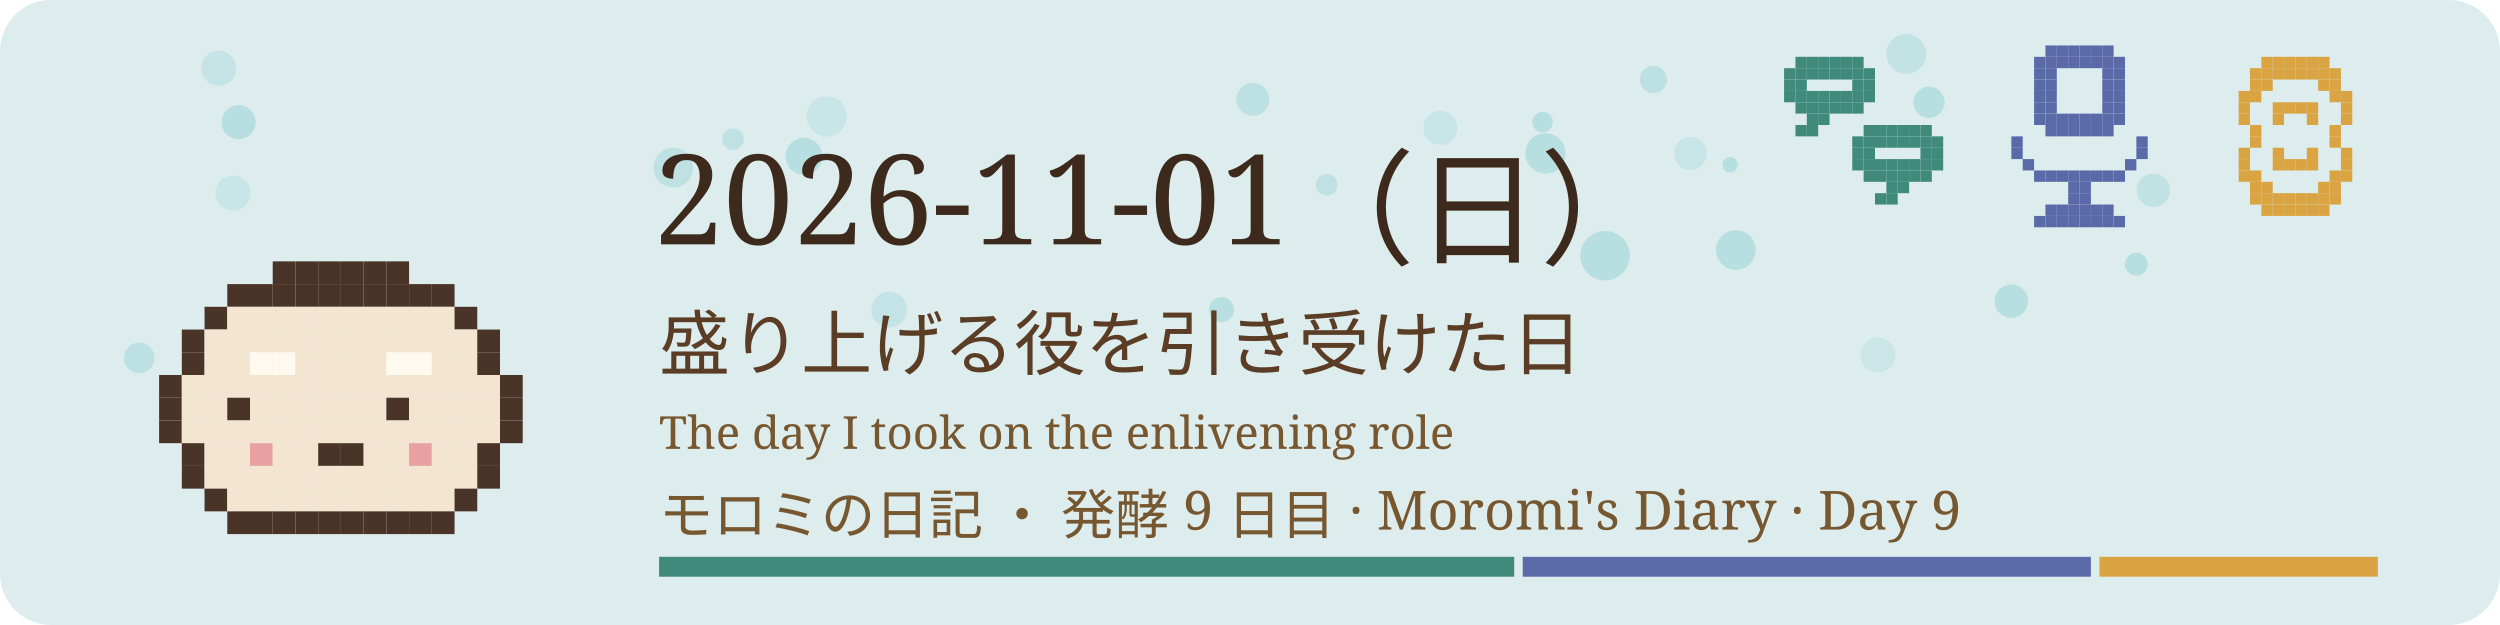
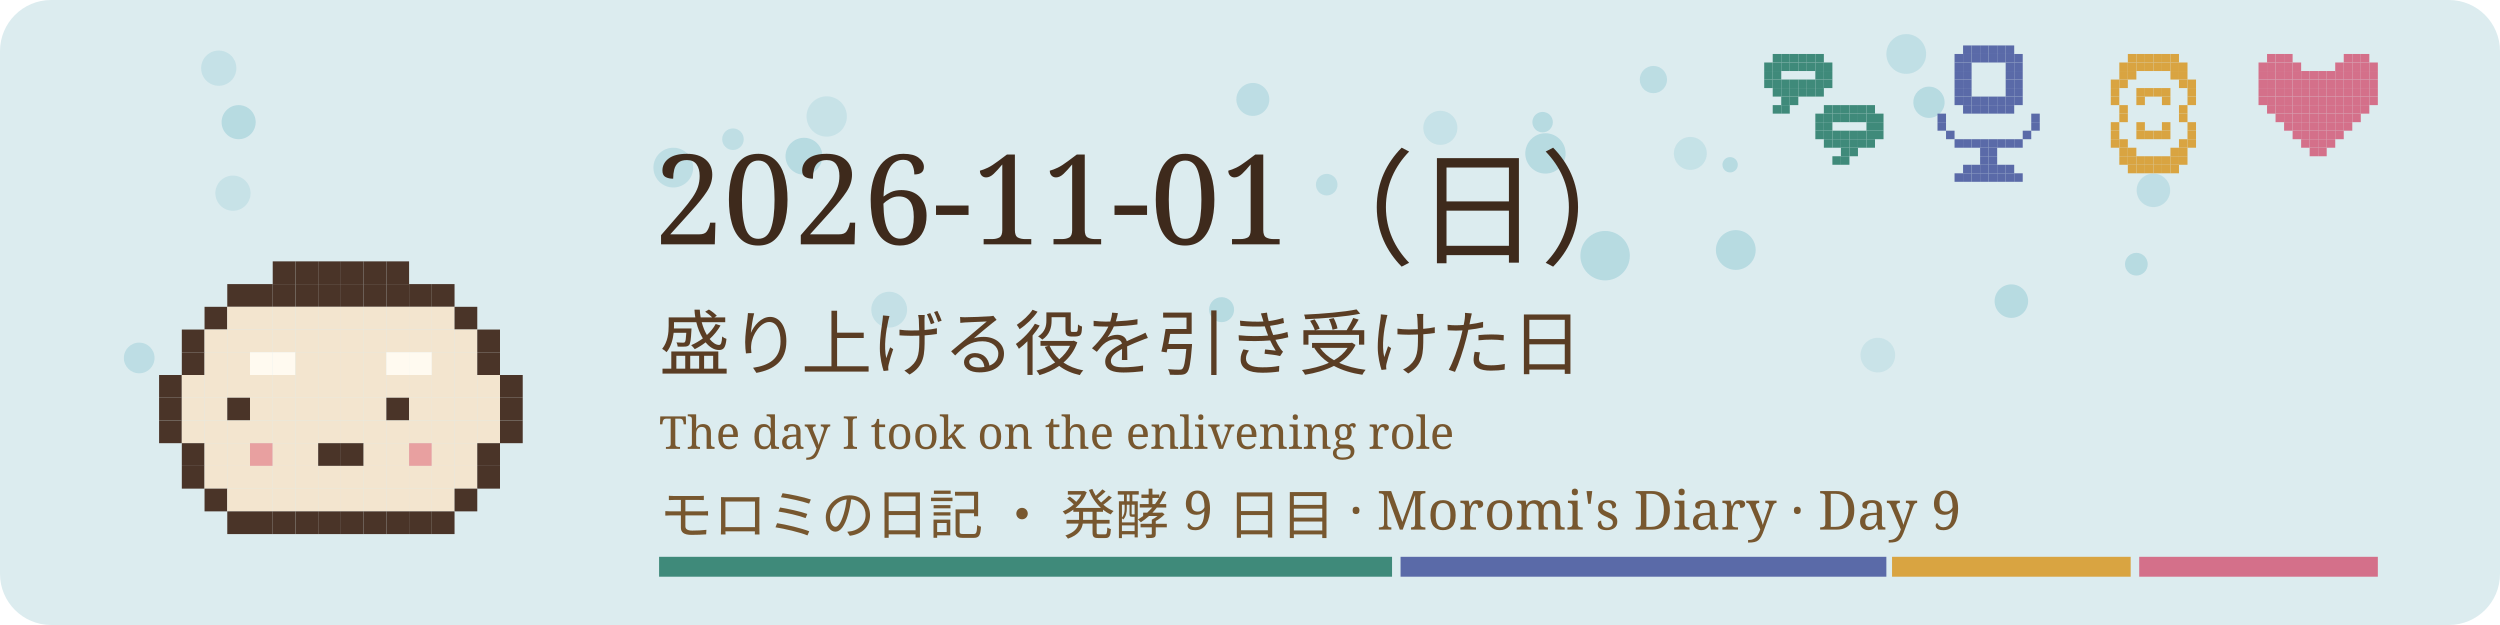
<svg xmlns="http://www.w3.org/2000/svg" width="880" height="220" viewBox="0 0 880 220">
-   <rect width="880" height="220" rx="18" fill="#ddedee" />
-   <circle cx="441" cy="35" r="5.8" fill="#92cfd3" opacity="0.42" />
-   <circle cx="544" cy="54" r="7.1" fill="#92cfd3" opacity="0.50" />
-   <circle cx="708" cy="106" r="5.9" fill="#92cfd3" opacity="0.50" />
-   <circle cx="283" cy="55" r="6.5" fill="#92cfd3" opacity="0.50" />
-   <circle cx="679" cy="36" r="5.5" fill="#92cfd3" opacity="0.50" />
-   <circle cx="609" cy="58" r="2.7" fill="#92cfd3" opacity="0.50" />
-   <circle cx="291" cy="41" r="7.1" fill="#92cfd3" opacity="0.28" />
-   <circle cx="258" cy="49" r="3.8" fill="#92cfd3" opacity="0.39" />
-   <circle cx="661" cy="125" r="6.1" fill="#92cfd3" opacity="0.26" />
-   <circle cx="595" cy="54" r="5.8" fill="#92cfd3" opacity="0.30" />
-   <circle cx="313" cy="109" r="6.3" fill="#92cfd3" opacity="0.33" />
-   <circle cx="84" cy="43" r="6.0" fill="#92cfd3" opacity="0.50" />
-   <circle cx="582" cy="28" r="4.8" fill="#92cfd3" opacity="0.43" />
-   <circle cx="565" cy="90" r="8.7" fill="#92cfd3" opacity="0.50" />
-   <circle cx="467" cy="65" r="3.8" fill="#92cfd3" opacity="0.40" />
-   <circle cx="237" cy="59" r="7.0" fill="#92cfd3" opacity="0.40" />
-   <circle cx="49" cy="126" r="5.4" fill="#92cfd3" opacity="0.42" />
-   <circle cx="430" cy="109" r="4.4" fill="#92cfd3" opacity="0.50" />
-   <circle cx="507" cy="45" r="6.0" fill="#92cfd3" opacity="0.29" />
-   <circle cx="82" cy="68" r="6.2" fill="#92cfd3" opacity="0.28" />
-   <circle cx="752" cy="93" r="4.0" fill="#92cfd3" opacity="0.50" />
-   <circle cx="77" cy="24" r="6.2" fill="#92cfd3" opacity="0.31" />
-   <circle cx="543" cy="43" r="3.6" fill="#92cfd3" opacity="0.50" />
-   <circle cx="671" cy="19" r="7.0" fill="#92cfd3" opacity="0.37" />
-   <circle cx="758" cy="67" r="5.9" fill="#92cfd3" opacity="0.38" />
-   <circle cx="611" cy="88" r="7.0" fill="#92cfd3" opacity="0.50" />
-   <rect x="632" y="20" width="4" height="4" fill="#3f8a7a" />
-   <rect x="636" y="20" width="4" height="4" fill="#3f8a7a" />
-   <rect x="640" y="20" width="4" height="4" fill="#3f8a7a" />
-   <rect x="644" y="20" width="4" height="4" fill="#3f8a7a" />
-   <rect x="648" y="20" width="4" height="4" fill="#3f8a7a" />
-   <rect x="652" y="20" width="4" height="4" fill="#3f8a7a" />
-   <rect x="628" y="24" width="4" height="4" fill="#3f8a7a" />
-   <rect x="632" y="24" width="4" height="4" fill="#3f8a7a" />
-   <rect x="636" y="24" width="4" height="4" fill="#3f8a7a" />
-   <rect x="640" y="24" width="4" height="4" fill="#3f8a7a" />
-   <rect x="644" y="24" width="4" height="4" fill="#3f8a7a" />
-   <rect x="648" y="24" width="4" height="4" fill="#3f8a7a" />
-   <rect x="652" y="24" width="4" height="4" fill="#3f8a7a" />
-   <rect x="656" y="24" width="4" height="4" fill="#3f8a7a" />
-   <rect x="628" y="28" width="4" height="4" fill="#3f8a7a" />
-   <rect x="632" y="28" width="4" height="4" fill="#3f8a7a" />
-   <rect x="652" y="28" width="4" height="4" fill="#3f8a7a" />
-   <rect x="656" y="28" width="4" height="4" fill="#3f8a7a" />
-   <rect x="628" y="32" width="4" height="4" fill="#3f8a7a" />
-   <rect x="632" y="32" width="4" height="4" fill="#3f8a7a" />
-   <rect x="636" y="32" width="4" height="4" fill="#3f8a7a" />
-   <rect x="640" y="32" width="4" height="4" fill="#3f8a7a" />
-   <rect x="644" y="32" width="4" height="4" fill="#3f8a7a" />
-   <rect x="648" y="32" width="4" height="4" fill="#3f8a7a" />
-   <rect x="652" y="32" width="4" height="4" fill="#3f8a7a" />
-   <rect x="656" y="32" width="4" height="4" fill="#3f8a7a" />
-   <rect x="632" y="36" width="4" height="4" fill="#3f8a7a" />
-   <rect x="636" y="36" width="4" height="4" fill="#3f8a7a" />
-   <rect x="640" y="36" width="4" height="4" fill="#3f8a7a" />
-   <rect x="644" y="36" width="4" height="4" fill="#3f8a7a" />
-   <rect x="648" y="36" width="4" height="4" fill="#3f8a7a" />
-   <rect x="652" y="36" width="4" height="4" fill="#3f8a7a" />
-   <rect x="636" y="40" width="4" height="4" fill="#3f8a7a" />
-   <rect x="640" y="40" width="4" height="4" fill="#3f8a7a" />
-   <rect x="632" y="44" width="4" height="4" fill="#3f8a7a" />
-   <rect x="636" y="44" width="4" height="4" fill="#3f8a7a" />
-   <rect x="656" y="44" width="4" height="4" fill="#3f8a7a" />
-   <rect x="660" y="44" width="4" height="4" fill="#3f8a7a" />
-   <rect x="664" y="44" width="4" height="4" fill="#3f8a7a" />
-   <rect x="668" y="44" width="4" height="4" fill="#3f8a7a" />
-   <rect x="672" y="44" width="4" height="4" fill="#3f8a7a" />
-   <rect x="676" y="44" width="4" height="4" fill="#3f8a7a" />
-   <rect x="652" y="48" width="4" height="4" fill="#3f8a7a" />
-   <rect x="656" y="48" width="4" height="4" fill="#3f8a7a" />
-   <rect x="660" y="48" width="4" height="4" fill="#3f8a7a" />
-   <rect x="664" y="48" width="4" height="4" fill="#3f8a7a" />
-   <rect x="668" y="48" width="4" height="4" fill="#3f8a7a" />
-   <rect x="672" y="48" width="4" height="4" fill="#3f8a7a" />
-   <rect x="676" y="48" width="4" height="4" fill="#3f8a7a" />
-   <rect x="680" y="48" width="4" height="4" fill="#3f8a7a" />
-   <rect x="652" y="52" width="4" height="4" fill="#3f8a7a" />
-   <rect x="656" y="52" width="4" height="4" fill="#3f8a7a" />
-   <rect x="676" y="52" width="4" height="4" fill="#3f8a7a" />
-   <rect x="680" y="52" width="4" height="4" fill="#3f8a7a" />
-   <rect x="652" y="56" width="4" height="4" fill="#3f8a7a" />
-   <rect x="656" y="56" width="4" height="4" fill="#3f8a7a" />
-   <rect x="660" y="56" width="4" height="4" fill="#3f8a7a" />
-   <rect x="664" y="56" width="4" height="4" fill="#3f8a7a" />
-   <rect x="668" y="56" width="4" height="4" fill="#3f8a7a" />
-   <rect x="672" y="56" width="4" height="4" fill="#3f8a7a" />
-   <rect x="676" y="56" width="4" height="4" fill="#3f8a7a" />
-   <rect x="680" y="56" width="4" height="4" fill="#3f8a7a" />
-   <rect x="656" y="60" width="4" height="4" fill="#3f8a7a" />
-   <rect x="660" y="60" width="4" height="4" fill="#3f8a7a" />
-   <rect x="664" y="60" width="4" height="4" fill="#3f8a7a" />
-   <rect x="668" y="60" width="4" height="4" fill="#3f8a7a" />
-   <rect x="672" y="60" width="4" height="4" fill="#3f8a7a" />
-   <rect x="676" y="60" width="4" height="4" fill="#3f8a7a" />
-   <rect x="664" y="64" width="4" height="4" fill="#3f8a7a" />
-   <rect x="668" y="64" width="4" height="4" fill="#3f8a7a" />
-   <rect x="660" y="68" width="4" height="4" fill="#3f8a7a" />
-   <rect x="664" y="68" width="4" height="4" fill="#3f8a7a" />
-   <rect x="720" y="16" width="4" height="4" fill="#5a6aa8" />
-   <rect x="724" y="16" width="4" height="4" fill="#5a6aa8" />
-   <rect x="728" y="16" width="4" height="4" fill="#5a6aa8" />
-   <rect x="732" y="16" width="4" height="4" fill="#5a6aa8" />
-   <rect x="736" y="16" width="4" height="4" fill="#5a6aa8" />
-   <rect x="740" y="16" width="4" height="4" fill="#5a6aa8" />
-   <rect x="716" y="20" width="4" height="4" fill="#5a6aa8" />
-   <rect x="720" y="20" width="4" height="4" fill="#5a6aa8" />
-   <rect x="724" y="20" width="4" height="4" fill="#5a6aa8" />
-   <rect x="728" y="20" width="4" height="4" fill="#5a6aa8" />
-   <rect x="732" y="20" width="4" height="4" fill="#5a6aa8" />
-   <rect x="736" y="20" width="4" height="4" fill="#5a6aa8" />
-   <rect x="740" y="20" width="4" height="4" fill="#5a6aa8" />
-   <rect x="744" y="20" width="4" height="4" fill="#5a6aa8" />
-   <rect x="716" y="24" width="4" height="4" fill="#5a6aa8" />
-   <rect x="720" y="24" width="4" height="4" fill="#5a6aa8" />
-   <rect x="740" y="24" width="4" height="4" fill="#5a6aa8" />
-   <rect x="744" y="24" width="4" height="4" fill="#5a6aa8" />
-   <rect x="716" y="28" width="4" height="4" fill="#5a6aa8" />
-   <rect x="720" y="28" width="4" height="4" fill="#5a6aa8" />
-   <rect x="740" y="28" width="4" height="4" fill="#5a6aa8" />
-   <rect x="744" y="28" width="4" height="4" fill="#5a6aa8" />
-   <rect x="716" y="32" width="4" height="4" fill="#5a6aa8" />
-   <rect x="720" y="32" width="4" height="4" fill="#5a6aa8" />
-   <rect x="740" y="32" width="4" height="4" fill="#5a6aa8" />
-   <rect x="744" y="32" width="4" height="4" fill="#5a6aa8" />
-   <rect x="716" y="36" width="4" height="4" fill="#5a6aa8" />
-   <rect x="720" y="36" width="4" height="4" fill="#5a6aa8" />
-   <rect x="740" y="36" width="4" height="4" fill="#5a6aa8" />
-   <rect x="744" y="36" width="4" height="4" fill="#5a6aa8" />
-   <rect x="716" y="40" width="4" height="4" fill="#5a6aa8" />
-   <rect x="720" y="40" width="4" height="4" fill="#5a6aa8" />
-   <rect x="724" y="40" width="4" height="4" fill="#5a6aa8" />
-   <rect x="728" y="40" width="4" height="4" fill="#5a6aa8" />
-   <rect x="732" y="40" width="4" height="4" fill="#5a6aa8" />
-   <rect x="736" y="40" width="4" height="4" fill="#5a6aa8" />
-   <rect x="740" y="40" width="4" height="4" fill="#5a6aa8" />
-   <rect x="744" y="40" width="4" height="4" fill="#5a6aa8" />
-   <rect x="720" y="44" width="4" height="4" fill="#5a6aa8" />
-   <rect x="724" y="44" width="4" height="4" fill="#5a6aa8" />
-   <rect x="728" y="44" width="4" height="4" fill="#5a6aa8" />
-   <rect x="732" y="44" width="4" height="4" fill="#5a6aa8" />
-   <rect x="736" y="44" width="4" height="4" fill="#5a6aa8" />
-   <rect x="740" y="44" width="4" height="4" fill="#5a6aa8" />
-   <rect x="708" y="48" width="4" height="4" fill="#5a6aa8" />
-   <rect x="752" y="48" width="4" height="4" fill="#5a6aa8" />
-   <rect x="708" y="52" width="4" height="4" fill="#5a6aa8" />
-   <rect x="752" y="52" width="4" height="4" fill="#5a6aa8" />
-   <rect x="712" y="56" width="4" height="4" fill="#5a6aa8" />
-   <rect x="748" y="56" width="4" height="4" fill="#5a6aa8" />
-   <rect x="716" y="60" width="4" height="4" fill="#5a6aa8" />
-   <rect x="720" y="60" width="4" height="4" fill="#5a6aa8" />
-   <rect x="724" y="60" width="4" height="4" fill="#5a6aa8" />
-   <rect x="728" y="60" width="4" height="4" fill="#5a6aa8" />
-   <rect x="732" y="60" width="4" height="4" fill="#5a6aa8" />
-   <rect x="736" y="60" width="4" height="4" fill="#5a6aa8" />
-   <rect x="740" y="60" width="4" height="4" fill="#5a6aa8" />
-   <rect x="744" y="60" width="4" height="4" fill="#5a6aa8" />
-   <rect x="728" y="64" width="4" height="4" fill="#5a6aa8" />
-   <rect x="732" y="64" width="4" height="4" fill="#5a6aa8" />
-   <rect x="728" y="68" width="4" height="4" fill="#5a6aa8" />
-   <rect x="732" y="68" width="4" height="4" fill="#5a6aa8" />
-   <rect x="720" y="72" width="4" height="4" fill="#5a6aa8" />
-   <rect x="724" y="72" width="4" height="4" fill="#5a6aa8" />
-   <rect x="728" y="72" width="4" height="4" fill="#5a6aa8" />
-   <rect x="732" y="72" width="4" height="4" fill="#5a6aa8" />
-   <rect x="736" y="72" width="4" height="4" fill="#5a6aa8" />
-   <rect x="740" y="72" width="4" height="4" fill="#5a6aa8" />
-   <rect x="716" y="76" width="4" height="4" fill="#5a6aa8" />
-   <rect x="720" y="76" width="4" height="4" fill="#5a6aa8" />
-   <rect x="724" y="76" width="4" height="4" fill="#5a6aa8" />
-   <rect x="728" y="76" width="4" height="4" fill="#5a6aa8" />
-   <rect x="732" y="76" width="4" height="4" fill="#5a6aa8" />
-   <rect x="736" y="76" width="4" height="4" fill="#5a6aa8" />
-   <rect x="740" y="76" width="4" height="4" fill="#5a6aa8" />
-   <rect x="744" y="76" width="4" height="4" fill="#5a6aa8" />
-   <rect x="796" y="20" width="4" height="4" fill="#d9a441" />
-   <rect x="800" y="20" width="4" height="4" fill="#d9a441" />
-   <rect x="804" y="20" width="4" height="4" fill="#d9a441" />
-   <rect x="808" y="20" width="4" height="4" fill="#d9a441" />
-   <rect x="812" y="20" width="4" height="4" fill="#d9a441" />
-   <rect x="816" y="20" width="4" height="4" fill="#d9a441" />
-   <rect x="792" y="24" width="4" height="4" fill="#d9a441" />
-   <rect x="796" y="24" width="4" height="4" fill="#d9a441" />
-   <rect x="800" y="24" width="4" height="4" fill="#d9a441" />
-   <rect x="804" y="24" width="4" height="4" fill="#d9a441" />
-   <rect x="808" y="24" width="4" height="4" fill="#d9a441" />
-   <rect x="812" y="24" width="4" height="4" fill="#d9a441" />
-   <rect x="816" y="24" width="4" height="4" fill="#d9a441" />
-   <rect x="820" y="24" width="4" height="4" fill="#d9a441" />
-   <rect x="792" y="28" width="4" height="4" fill="#d9a441" />
-   <rect x="796" y="28" width="4" height="4" fill="#d9a441" />
-   <rect x="816" y="28" width="4" height="4" fill="#d9a441" />
-   <rect x="820" y="28" width="4" height="4" fill="#d9a441" />
-   <rect x="788" y="32" width="4" height="4" fill="#d9a441" />
-   <rect x="792" y="32" width="4" height="4" fill="#d9a441" />
-   <rect x="820" y="32" width="4" height="4" fill="#d9a441" />
-   <rect x="824" y="32" width="4" height="4" fill="#d9a441" />
-   <rect x="788" y="36" width="4" height="4" fill="#d9a441" />
-   <rect x="800" y="36" width="4" height="4" fill="#d9a441" />
-   <rect x="804" y="36" width="4" height="4" fill="#d9a441" />
-   <rect x="808" y="36" width="4" height="4" fill="#d9a441" />
-   <rect x="812" y="36" width="4" height="4" fill="#d9a441" />
-   <rect x="824" y="36" width="4" height="4" fill="#d9a441" />
-   <rect x="788" y="40" width="4" height="4" fill="#d9a441" />
-   <rect x="800" y="40" width="4" height="4" fill="#d9a441" />
-   <rect x="812" y="40" width="4" height="4" fill="#d9a441" />
-   <rect x="824" y="40" width="4" height="4" fill="#d9a441" />
-   <rect x="792" y="44" width="4" height="4" fill="#d9a441" />
-   <rect x="820" y="44" width="4" height="4" fill="#d9a441" />
-   <rect x="792" y="48" width="4" height="4" fill="#d9a441" />
-   <rect x="820" y="48" width="4" height="4" fill="#d9a441" />
-   <rect x="788" y="52" width="4" height="4" fill="#d9a441" />
-   <rect x="800" y="52" width="4" height="4" fill="#d9a441" />
-   <rect x="812" y="52" width="4" height="4" fill="#d9a441" />
-   <rect x="824" y="52" width="4" height="4" fill="#d9a441" />
-   <rect x="788" y="56" width="4" height="4" fill="#d9a441" />
-   <rect x="800" y="56" width="4" height="4" fill="#d9a441" />
-   <rect x="804" y="56" width="4" height="4" fill="#d9a441" />
-   <rect x="808" y="56" width="4" height="4" fill="#d9a441" />
-   <rect x="812" y="56" width="4" height="4" fill="#d9a441" />
-   <rect x="824" y="56" width="4" height="4" fill="#d9a441" />
-   <rect x="788" y="60" width="4" height="4" fill="#d9a441" />
-   <rect x="792" y="60" width="4" height="4" fill="#d9a441" />
-   <rect x="820" y="60" width="4" height="4" fill="#d9a441" />
-   <rect x="824" y="60" width="4" height="4" fill="#d9a441" />
-   <rect x="792" y="64" width="4" height="4" fill="#d9a441" />
-   <rect x="796" y="64" width="4" height="4" fill="#d9a441" />
-   <rect x="816" y="64" width="4" height="4" fill="#d9a441" />
-   <rect x="820" y="64" width="4" height="4" fill="#d9a441" />
-   <rect x="792" y="68" width="4" height="4" fill="#d9a441" />
-   <rect x="796" y="68" width="4" height="4" fill="#d9a441" />
-   <rect x="800" y="68" width="4" height="4" fill="#d9a441" />
-   <rect x="804" y="68" width="4" height="4" fill="#d9a441" />
-   <rect x="808" y="68" width="4" height="4" fill="#d9a441" />
-   <rect x="812" y="68" width="4" height="4" fill="#d9a441" />
-   <rect x="816" y="68" width="4" height="4" fill="#d9a441" />
-   <rect x="820" y="68" width="4" height="4" fill="#d9a441" />
-   <rect x="796" y="72" width="4" height="4" fill="#d9a441" />
-   <rect x="800" y="72" width="4" height="4" fill="#d9a441" />
-   <rect x="804" y="72" width="4" height="4" fill="#d9a441" />
-   <rect x="808" y="72" width="4" height="4" fill="#d9a441" />
-   <rect x="812" y="72" width="4" height="4" fill="#d9a441" />
-   <rect x="816" y="72" width="4" height="4" fill="#d9a441" />
+   <rect width="880" height="220" rx="18" fill="#dcecef" />
+   <circle cx="441" cy="35" r="5.8" fill="#91c9d4" opacity="0.42" />
+   <circle cx="544" cy="54" r="7.1" fill="#91c9d4" opacity="0.50" />
+   <circle cx="708" cy="106" r="5.9" fill="#91c9d4" opacity="0.50" />
+   <circle cx="283" cy="55" r="6.5" fill="#91c9d4" opacity="0.50" />
+   <circle cx="679" cy="36" r="5.5" fill="#91c9d4" opacity="0.50" />
+   <circle cx="609" cy="58" r="2.7" fill="#91c9d4" opacity="0.50" />
+   <circle cx="291" cy="41" r="7.1" fill="#91c9d4" opacity="0.28" />
+   <circle cx="258" cy="49" r="3.8" fill="#91c9d4" opacity="0.39" />
+   <circle cx="661" cy="125" r="6.1" fill="#91c9d4" opacity="0.26" />
+   <circle cx="595" cy="54" r="5.8" fill="#91c9d4" opacity="0.30" />
+   <circle cx="313" cy="109" r="6.3" fill="#91c9d4" opacity="0.33" />
+   <circle cx="84" cy="43" r="6.0" fill="#91c9d4" opacity="0.50" />
+   <circle cx="582" cy="28" r="4.8" fill="#91c9d4" opacity="0.43" />
+   <circle cx="565" cy="90" r="8.7" fill="#91c9d4" opacity="0.50" />
+   <circle cx="467" cy="65" r="3.8" fill="#91c9d4" opacity="0.40" />
+   <circle cx="237" cy="59" r="7.0" fill="#91c9d4" opacity="0.40" />
+   <circle cx="49" cy="126" r="5.4" fill="#91c9d4" opacity="0.42" />
+   <circle cx="430" cy="109" r="4.4" fill="#91c9d4" opacity="0.50" />
+   <circle cx="507" cy="45" r="6.0" fill="#91c9d4" opacity="0.29" />
+   <circle cx="82" cy="68" r="6.2" fill="#91c9d4" opacity="0.28" />
+   <circle cx="752" cy="93" r="4.0" fill="#91c9d4" opacity="0.50" />
+   <circle cx="77" cy="24" r="6.2" fill="#91c9d4" opacity="0.31" />
+   <circle cx="543" cy="43" r="3.6" fill="#91c9d4" opacity="0.50" />
+   <circle cx="671" cy="19" r="7.0" fill="#91c9d4" opacity="0.37" />
+   <circle cx="758" cy="67" r="5.9" fill="#91c9d4" opacity="0.38" />
+   <circle cx="611" cy="88" r="7.0" fill="#91c9d4" opacity="0.50" />
+   <rect x="624" y="19" width="3" height="3" fill="#3f8a7a" />
+   <rect x="627" y="19" width="3" height="3" fill="#3f8a7a" />
+   <rect x="630" y="19" width="3" height="3" fill="#3f8a7a" />
+   <rect x="633" y="19" width="3" height="3" fill="#3f8a7a" />
+   <rect x="636" y="19" width="3" height="3" fill="#3f8a7a" />
+   <rect x="639" y="19" width="3" height="3" fill="#3f8a7a" />
+   <rect x="621" y="22" width="3" height="3" fill="#3f8a7a" />
+   <rect x="624" y="22" width="3" height="3" fill="#3f8a7a" />
+   <rect x="627" y="22" width="3" height="3" fill="#3f8a7a" />
+   <rect x="630" y="22" width="3" height="3" fill="#3f8a7a" />
+   <rect x="633" y="22" width="3" height="3" fill="#3f8a7a" />
+   <rect x="636" y="22" width="3" height="3" fill="#3f8a7a" />
+   <rect x="639" y="22" width="3" height="3" fill="#3f8a7a" />
+   <rect x="642" y="22" width="3" height="3" fill="#3f8a7a" />
+   <rect x="621" y="25" width="3" height="3" fill="#3f8a7a" />
+   <rect x="624" y="25" width="3" height="3" fill="#3f8a7a" />
+   <rect x="639" y="25" width="3" height="3" fill="#3f8a7a" />
+   <rect x="642" y="25" width="3" height="3" fill="#3f8a7a" />
+   <rect x="621" y="28" width="3" height="3" fill="#3f8a7a" />
+   <rect x="624" y="28" width="3" height="3" fill="#3f8a7a" />
+   <rect x="627" y="28" width="3" height="3" fill="#3f8a7a" />
+   <rect x="630" y="28" width="3" height="3" fill="#3f8a7a" />
+   <rect x="633" y="28" width="3" height="3" fill="#3f8a7a" />
+   <rect x="636" y="28" width="3" height="3" fill="#3f8a7a" />
+   <rect x="639" y="28" width="3" height="3" fill="#3f8a7a" />
+   <rect x="642" y="28" width="3" height="3" fill="#3f8a7a" />
+   <rect x="624" y="31" width="3" height="3" fill="#3f8a7a" />
+   <rect x="627" y="31" width="3" height="3" fill="#3f8a7a" />
+   <rect x="630" y="31" width="3" height="3" fill="#3f8a7a" />
+   <rect x="633" y="31" width="3" height="3" fill="#3f8a7a" />
+   <rect x="636" y="31" width="3" height="3" fill="#3f8a7a" />
+   <rect x="639" y="31" width="3" height="3" fill="#3f8a7a" />
+   <rect x="627" y="34" width="3" height="3" fill="#3f8a7a" />
+   <rect x="630" y="34" width="3" height="3" fill="#3f8a7a" />
+   <rect x="624" y="37" width="3" height="3" fill="#3f8a7a" />
+   <rect x="627" y="37" width="3" height="3" fill="#3f8a7a" />
+   <rect x="642" y="37" width="3" height="3" fill="#3f8a7a" />
+   <rect x="645" y="37" width="3" height="3" fill="#3f8a7a" />
+   <rect x="648" y="37" width="3" height="3" fill="#3f8a7a" />
+   <rect x="651" y="37" width="3" height="3" fill="#3f8a7a" />
+   <rect x="654" y="37" width="3" height="3" fill="#3f8a7a" />
+   <rect x="657" y="37" width="3" height="3" fill="#3f8a7a" />
+   <rect x="639" y="40" width="3" height="3" fill="#3f8a7a" />
+   <rect x="642" y="40" width="3" height="3" fill="#3f8a7a" />
+   <rect x="645" y="40" width="3" height="3" fill="#3f8a7a" />
+   <rect x="648" y="40" width="3" height="3" fill="#3f8a7a" />
+   <rect x="651" y="40" width="3" height="3" fill="#3f8a7a" />
+   <rect x="654" y="40" width="3" height="3" fill="#3f8a7a" />
+   <rect x="657" y="40" width="3" height="3" fill="#3f8a7a" />
+   <rect x="660" y="40" width="3" height="3" fill="#3f8a7a" />
+   <rect x="639" y="43" width="3" height="3" fill="#3f8a7a" />
+   <rect x="642" y="43" width="3" height="3" fill="#3f8a7a" />
+   <rect x="657" y="43" width="3" height="3" fill="#3f8a7a" />
+   <rect x="660" y="43" width="3" height="3" fill="#3f8a7a" />
+   <rect x="639" y="46" width="3" height="3" fill="#3f8a7a" />
+   <rect x="642" y="46" width="3" height="3" fill="#3f8a7a" />
+   <rect x="645" y="46" width="3" height="3" fill="#3f8a7a" />
+   <rect x="648" y="46" width="3" height="3" fill="#3f8a7a" />
+   <rect x="651" y="46" width="3" height="3" fill="#3f8a7a" />
+   <rect x="654" y="46" width="3" height="3" fill="#3f8a7a" />
+   <rect x="657" y="46" width="3" height="3" fill="#3f8a7a" />
+   <rect x="660" y="46" width="3" height="3" fill="#3f8a7a" />
+   <rect x="642" y="49" width="3" height="3" fill="#3f8a7a" />
+   <rect x="645" y="49" width="3" height="3" fill="#3f8a7a" />
+   <rect x="648" y="49" width="3" height="3" fill="#3f8a7a" />
+   <rect x="651" y="49" width="3" height="3" fill="#3f8a7a" />
+   <rect x="654" y="49" width="3" height="3" fill="#3f8a7a" />
+   <rect x="657" y="49" width="3" height="3" fill="#3f8a7a" />
+   <rect x="648" y="52" width="3" height="3" fill="#3f8a7a" />
+   <rect x="651" y="52" width="3" height="3" fill="#3f8a7a" />
+   <rect x="645" y="55" width="3" height="3" fill="#3f8a7a" />
+   <rect x="648" y="55" width="3" height="3" fill="#3f8a7a" />
+   <rect x="691" y="16" width="3" height="3" fill="#5a6aa8" />
+   <rect x="694" y="16" width="3" height="3" fill="#5a6aa8" />
+   <rect x="697" y="16" width="3" height="3" fill="#5a6aa8" />
+   <rect x="700" y="16" width="3" height="3" fill="#5a6aa8" />
+   <rect x="703" y="16" width="3" height="3" fill="#5a6aa8" />
+   <rect x="706" y="16" width="3" height="3" fill="#5a6aa8" />
+   <rect x="688" y="19" width="3" height="3" fill="#5a6aa8" />
+   <rect x="691" y="19" width="3" height="3" fill="#5a6aa8" />
+   <rect x="694" y="19" width="3" height="3" fill="#5a6aa8" />
+   <rect x="697" y="19" width="3" height="3" fill="#5a6aa8" />
+   <rect x="700" y="19" width="3" height="3" fill="#5a6aa8" />
+   <rect x="703" y="19" width="3" height="3" fill="#5a6aa8" />
+   <rect x="706" y="19" width="3" height="3" fill="#5a6aa8" />
+   <rect x="709" y="19" width="3" height="3" fill="#5a6aa8" />
+   <rect x="688" y="22" width="3" height="3" fill="#5a6aa8" />
+   <rect x="691" y="22" width="3" height="3" fill="#5a6aa8" />
+   <rect x="706" y="22" width="3" height="3" fill="#5a6aa8" />
+   <rect x="709" y="22" width="3" height="3" fill="#5a6aa8" />
+   <rect x="688" y="25" width="3" height="3" fill="#5a6aa8" />
+   <rect x="691" y="25" width="3" height="3" fill="#5a6aa8" />
+   <rect x="706" y="25" width="3" height="3" fill="#5a6aa8" />
+   <rect x="709" y="25" width="3" height="3" fill="#5a6aa8" />
+   <rect x="688" y="28" width="3" height="3" fill="#5a6aa8" />
+   <rect x="691" y="28" width="3" height="3" fill="#5a6aa8" />
+   <rect x="706" y="28" width="3" height="3" fill="#5a6aa8" />
+   <rect x="709" y="28" width="3" height="3" fill="#5a6aa8" />
+   <rect x="688" y="31" width="3" height="3" fill="#5a6aa8" />
+   <rect x="691" y="31" width="3" height="3" fill="#5a6aa8" />
+   <rect x="706" y="31" width="3" height="3" fill="#5a6aa8" />
+   <rect x="709" y="31" width="3" height="3" fill="#5a6aa8" />
+   <rect x="688" y="34" width="3" height="3" fill="#5a6aa8" />
+   <rect x="691" y="34" width="3" height="3" fill="#5a6aa8" />
+   <rect x="694" y="34" width="3" height="3" fill="#5a6aa8" />
+   <rect x="697" y="34" width="3" height="3" fill="#5a6aa8" />
+   <rect x="700" y="34" width="3" height="3" fill="#5a6aa8" />
+   <rect x="703" y="34" width="3" height="3" fill="#5a6aa8" />
+   <rect x="706" y="34" width="3" height="3" fill="#5a6aa8" />
+   <rect x="709" y="34" width="3" height="3" fill="#5a6aa8" />
+   <rect x="691" y="37" width="3" height="3" fill="#5a6aa8" />
+   <rect x="694" y="37" width="3" height="3" fill="#5a6aa8" />
+   <rect x="697" y="37" width="3" height="3" fill="#5a6aa8" />
+   <rect x="700" y="37" width="3" height="3" fill="#5a6aa8" />
+   <rect x="703" y="37" width="3" height="3" fill="#5a6aa8" />
+   <rect x="706" y="37" width="3" height="3" fill="#5a6aa8" />
+   <rect x="682" y="40" width="3" height="3" fill="#5a6aa8" />
+   <rect x="715" y="40" width="3" height="3" fill="#5a6aa8" />
+   <rect x="682" y="43" width="3" height="3" fill="#5a6aa8" />
+   <rect x="715" y="43" width="3" height="3" fill="#5a6aa8" />
+   <rect x="685" y="46" width="3" height="3" fill="#5a6aa8" />
+   <rect x="712" y="46" width="3" height="3" fill="#5a6aa8" />
+   <rect x="688" y="49" width="3" height="3" fill="#5a6aa8" />
+   <rect x="691" y="49" width="3" height="3" fill="#5a6aa8" />
+   <rect x="694" y="49" width="3" height="3" fill="#5a6aa8" />
+   <rect x="697" y="49" width="3" height="3" fill="#5a6aa8" />
+   <rect x="700" y="49" width="3" height="3" fill="#5a6aa8" />
+   <rect x="703" y="49" width="3" height="3" fill="#5a6aa8" />
+   <rect x="706" y="49" width="3" height="3" fill="#5a6aa8" />
+   <rect x="709" y="49" width="3" height="3" fill="#5a6aa8" />
+   <rect x="697" y="52" width="3" height="3" fill="#5a6aa8" />
+   <rect x="700" y="52" width="3" height="3" fill="#5a6aa8" />
+   <rect x="697" y="55" width="3" height="3" fill="#5a6aa8" />
+   <rect x="700" y="55" width="3" height="3" fill="#5a6aa8" />
+   <rect x="691" y="58" width="3" height="3" fill="#5a6aa8" />
+   <rect x="694" y="58" width="3" height="3" fill="#5a6aa8" />
+   <rect x="697" y="58" width="3" height="3" fill="#5a6aa8" />
+   <rect x="700" y="58" width="3" height="3" fill="#5a6aa8" />
+   <rect x="703" y="58" width="3" height="3" fill="#5a6aa8" />
+   <rect x="706" y="58" width="3" height="3" fill="#5a6aa8" />
+   <rect x="688" y="61" width="3" height="3" fill="#5a6aa8" />
+   <rect x="691" y="61" width="3" height="3" fill="#5a6aa8" />
+   <rect x="694" y="61" width="3" height="3" fill="#5a6aa8" />
+   <rect x="697" y="61" width="3" height="3" fill="#5a6aa8" />
+   <rect x="700" y="61" width="3" height="3" fill="#5a6aa8" />
+   <rect x="703" y="61" width="3" height="3" fill="#5a6aa8" />
+   <rect x="706" y="61" width="3" height="3" fill="#5a6aa8" />
+   <rect x="709" y="61" width="3" height="3" fill="#5a6aa8" />
+   <rect x="749" y="19" width="3" height="3" fill="#d9a441" />
+   <rect x="752" y="19" width="3" height="3" fill="#d9a441" />
+   <rect x="755" y="19" width="3" height="3" fill="#d9a441" />
+   <rect x="758" y="19" width="3" height="3" fill="#d9a441" />
+   <rect x="761" y="19" width="3" height="3" fill="#d9a441" />
+   <rect x="764" y="19" width="3" height="3" fill="#d9a441" />
+   <rect x="746" y="22" width="3" height="3" fill="#d9a441" />
+   <rect x="749" y="22" width="3" height="3" fill="#d9a441" />
+   <rect x="752" y="22" width="3" height="3" fill="#d9a441" />
+   <rect x="755" y="22" width="3" height="3" fill="#d9a441" />
+   <rect x="758" y="22" width="3" height="3" fill="#d9a441" />
+   <rect x="761" y="22" width="3" height="3" fill="#d9a441" />
+   <rect x="764" y="22" width="3" height="3" fill="#d9a441" />
+   <rect x="767" y="22" width="3" height="3" fill="#d9a441" />
+   <rect x="746" y="25" width="3" height="3" fill="#d9a441" />
+   <rect x="749" y="25" width="3" height="3" fill="#d9a441" />
+   <rect x="764" y="25" width="3" height="3" fill="#d9a441" />
+   <rect x="767" y="25" width="3" height="3" fill="#d9a441" />
+   <rect x="743" y="28" width="3" height="3" fill="#d9a441" />
+   <rect x="746" y="28" width="3" height="3" fill="#d9a441" />
+   <rect x="767" y="28" width="3" height="3" fill="#d9a441" />
+   <rect x="770" y="28" width="3" height="3" fill="#d9a441" />
+   <rect x="743" y="31" width="3" height="3" fill="#d9a441" />
+   <rect x="752" y="31" width="3" height="3" fill="#d9a441" />
+   <rect x="755" y="31" width="3" height="3" fill="#d9a441" />
+   <rect x="758" y="31" width="3" height="3" fill="#d9a441" />
+   <rect x="761" y="31" width="3" height="3" fill="#d9a441" />
+   <rect x="770" y="31" width="3" height="3" fill="#d9a441" />
+   <rect x="743" y="34" width="3" height="3" fill="#d9a441" />
+   <rect x="752" y="34" width="3" height="3" fill="#d9a441" />
+   <rect x="761" y="34" width="3" height="3" fill="#d9a441" />
+   <rect x="770" y="34" width="3" height="3" fill="#d9a441" />
+   <rect x="746" y="37" width="3" height="3" fill="#d9a441" />
+   <rect x="767" y="37" width="3" height="3" fill="#d9a441" />
+   <rect x="746" y="40" width="3" height="3" fill="#d9a441" />
+   <rect x="767" y="40" width="3" height="3" fill="#d9a441" />
+   <rect x="743" y="43" width="3" height="3" fill="#d9a441" />
+   <rect x="752" y="43" width="3" height="3" fill="#d9a441" />
+   <rect x="761" y="43" width="3" height="3" fill="#d9a441" />
+   <rect x="770" y="43" width="3" height="3" fill="#d9a441" />
+   <rect x="743" y="46" width="3" height="3" fill="#d9a441" />
+   <rect x="752" y="46" width="3" height="3" fill="#d9a441" />
+   <rect x="755" y="46" width="3" height="3" fill="#d9a441" />
+   <rect x="758" y="46" width="3" height="3" fill="#d9a441" />
+   <rect x="761" y="46" width="3" height="3" fill="#d9a441" />
+   <rect x="770" y="46" width="3" height="3" fill="#d9a441" />
+   <rect x="743" y="49" width="3" height="3" fill="#d9a441" />
+   <rect x="746" y="49" width="3" height="3" fill="#d9a441" />
+   <rect x="767" y="49" width="3" height="3" fill="#d9a441" />
+   <rect x="770" y="49" width="3" height="3" fill="#d9a441" />
+   <rect x="746" y="52" width="3" height="3" fill="#d9a441" />
+   <rect x="749" y="52" width="3" height="3" fill="#d9a441" />
+   <rect x="764" y="52" width="3" height="3" fill="#d9a441" />
+   <rect x="767" y="52" width="3" height="3" fill="#d9a441" />
+   <rect x="746" y="55" width="3" height="3" fill="#d9a441" />
+   <rect x="749" y="55" width="3" height="3" fill="#d9a441" />
+   <rect x="752" y="55" width="3" height="3" fill="#d9a441" />
+   <rect x="755" y="55" width="3" height="3" fill="#d9a441" />
+   <rect x="758" y="55" width="3" height="3" fill="#d9a441" />
+   <rect x="761" y="55" width="3" height="3" fill="#d9a441" />
+   <rect x="764" y="55" width="3" height="3" fill="#d9a441" />
+   <rect x="767" y="55" width="3" height="3" fill="#d9a441" />
+   <rect x="749" y="58" width="3" height="3" fill="#d9a441" />
+   <rect x="752" y="58" width="3" height="3" fill="#d9a441" />
+   <rect x="755" y="58" width="3" height="3" fill="#d9a441" />
+   <rect x="758" y="58" width="3" height="3" fill="#d9a441" />
+   <rect x="761" y="58" width="3" height="3" fill="#d9a441" />
+   <rect x="764" y="58" width="3" height="3" fill="#d9a441" />
+   <rect x="798" y="19" width="3" height="3" fill="#d4708a" />
+   <rect x="801" y="19" width="3" height="3" fill="#d4708a" />
+   <rect x="804" y="19" width="3" height="3" fill="#d4708a" />
+   <rect x="825" y="19" width="3" height="3" fill="#d4708a" />
+   <rect x="828" y="19" width="3" height="3" fill="#d4708a" />
+   <rect x="831" y="19" width="3" height="3" fill="#d4708a" />
+   <rect x="795" y="22" width="3" height="3" fill="#d4708a" />
+   <rect x="798" y="22" width="3" height="3" fill="#d4708a" />
+   <rect x="801" y="22" width="3" height="3" fill="#d4708a" />
+   <rect x="804" y="22" width="3" height="3" fill="#d4708a" />
+   <rect x="807" y="22" width="3" height="3" fill="#d4708a" />
+   <rect x="822" y="22" width="3" height="3" fill="#d4708a" />
+   <rect x="825" y="22" width="3" height="3" fill="#d4708a" />
+   <rect x="828" y="22" width="3" height="3" fill="#d4708a" />
+   <rect x="831" y="22" width="3" height="3" fill="#d4708a" />
+   <rect x="834" y="22" width="3" height="3" fill="#d4708a" />
+   <rect x="795" y="25" width="3" height="3" fill="#d4708a" />
+   <rect x="798" y="25" width="3" height="3" fill="#d4708a" />
+   <rect x="801" y="25" width="3" height="3" fill="#d4708a" />
+   <rect x="804" y="25" width="3" height="3" fill="#d4708a" />
+   <rect x="807" y="25" width="3" height="3" fill="#d4708a" />
+   <rect x="810" y="25" width="3" height="3" fill="#d4708a" />
+   <rect x="813" y="25" width="3" height="3" fill="#d4708a" />
+   <rect x="816" y="25" width="3" height="3" fill="#d4708a" />
+   <rect x="819" y="25" width="3" height="3" fill="#d4708a" />
+   <rect x="822" y="25" width="3" height="3" fill="#d4708a" />
+   <rect x="825" y="25" width="3" height="3" fill="#d4708a" />
+   <rect x="828" y="25" width="3" height="3" fill="#d4708a" />
+   <rect x="831" y="25" width="3" height="3" fill="#d4708a" />
+   <rect x="834" y="25" width="3" height="3" fill="#d4708a" />
+   <rect x="795" y="28" width="3" height="3" fill="#d4708a" />
+   <rect x="798" y="28" width="3" height="3" fill="#d4708a" />
+   <rect x="801" y="28" width="3" height="3" fill="#d4708a" />
+   <rect x="804" y="28" width="3" height="3" fill="#d4708a" />
+   <rect x="807" y="28" width="3" height="3" fill="#d4708a" />
+   <rect x="810" y="28" width="3" height="3" fill="#d4708a" />
+   <rect x="813" y="28" width="3" height="3" fill="#d4708a" />
+   <rect x="816" y="28" width="3" height="3" fill="#d4708a" />
+   <rect x="819" y="28" width="3" height="3" fill="#d4708a" />
+   <rect x="822" y="28" width="3" height="3" fill="#d4708a" />
+   <rect x="825" y="28" width="3" height="3" fill="#d4708a" />
+   <rect x="828" y="28" width="3" height="3" fill="#d4708a" />
+   <rect x="831" y="28" width="3" height="3" fill="#d4708a" />
+   <rect x="834" y="28" width="3" height="3" fill="#d4708a" />
+   <rect x="795" y="31" width="3" height="3" fill="#d4708a" />
+   <rect x="798" y="31" width="3" height="3" fill="#d4708a" />
+   <rect x="801" y="31" width="3" height="3" fill="#d4708a" />
+   <rect x="804" y="31" width="3" height="3" fill="#d4708a" />
+   <rect x="807" y="31" width="3" height="3" fill="#d4708a" />
+   <rect x="810" y="31" width="3" height="3" fill="#d4708a" />
+   <rect x="813" y="31" width="3" height="3" fill="#d4708a" />
+   <rect x="816" y="31" width="3" height="3" fill="#d4708a" />
+   <rect x="819" y="31" width="3" height="3" fill="#d4708a" />
+   <rect x="822" y="31" width="3" height="3" fill="#d4708a" />
+   <rect x="825" y="31" width="3" height="3" fill="#d4708a" />
+   <rect x="828" y="31" width="3" height="3" fill="#d4708a" />
+   <rect x="831" y="31" width="3" height="3" fill="#d4708a" />
+   <rect x="834" y="31" width="3" height="3" fill="#d4708a" />
+   <rect x="795" y="34" width="3" height="3" fill="#d4708a" />
+   <rect x="798" y="34" width="3" height="3" fill="#d4708a" />
+   <rect x="801" y="34" width="3" height="3" fill="#d4708a" />
+   <rect x="804" y="34" width="3" height="3" fill="#d4708a" />
+   <rect x="807" y="34" width="3" height="3" fill="#d4708a" />
+   <rect x="810" y="34" width="3" height="3" fill="#d4708a" />
+   <rect x="813" y="34" width="3" height="3" fill="#d4708a" />
+   <rect x="816" y="34" width="3" height="3" fill="#d4708a" />
+   <rect x="819" y="34" width="3" height="3" fill="#d4708a" />
+   <rect x="822" y="34" width="3" height="3" fill="#d4708a" />
+   <rect x="825" y="34" width="3" height="3" fill="#d4708a" />
+   <rect x="828" y="34" width="3" height="3" fill="#d4708a" />
+   <rect x="831" y="34" width="3" height="3" fill="#d4708a" />
+   <rect x="834" y="34" width="3" height="3" fill="#d4708a" />
+   <rect x="798" y="37" width="3" height="3" fill="#d4708a" />
+   <rect x="801" y="37" width="3" height="3" fill="#d4708a" />
+   <rect x="804" y="37" width="3" height="3" fill="#d4708a" />
+   <rect x="807" y="37" width="3" height="3" fill="#d4708a" />
+   <rect x="810" y="37" width="3" height="3" fill="#d4708a" />
+   <rect x="813" y="37" width="3" height="3" fill="#d4708a" />
+   <rect x="816" y="37" width="3" height="3" fill="#d4708a" />
+   <rect x="819" y="37" width="3" height="3" fill="#d4708a" />
+   <rect x="822" y="37" width="3" height="3" fill="#d4708a" />
+   <rect x="825" y="37" width="3" height="3" fill="#d4708a" />
+   <rect x="828" y="37" width="3" height="3" fill="#d4708a" />
+   <rect x="831" y="37" width="3" height="3" fill="#d4708a" />
+   <rect x="801" y="40" width="3" height="3" fill="#d4708a" />
+   <rect x="804" y="40" width="3" height="3" fill="#d4708a" />
+   <rect x="807" y="40" width="3" height="3" fill="#d4708a" />
+   <rect x="810" y="40" width="3" height="3" fill="#d4708a" />
+   <rect x="813" y="40" width="3" height="3" fill="#d4708a" />
+   <rect x="816" y="40" width="3" height="3" fill="#d4708a" />
+   <rect x="819" y="40" width="3" height="3" fill="#d4708a" />
+   <rect x="822" y="40" width="3" height="3" fill="#d4708a" />
+   <rect x="825" y="40" width="3" height="3" fill="#d4708a" />
+   <rect x="828" y="40" width="3" height="3" fill="#d4708a" />
+   <rect x="804" y="43" width="3" height="3" fill="#d4708a" />
+   <rect x="807" y="43" width="3" height="3" fill="#d4708a" />
+   <rect x="810" y="43" width="3" height="3" fill="#d4708a" />
+   <rect x="813" y="43" width="3" height="3" fill="#d4708a" />
+   <rect x="816" y="43" width="3" height="3" fill="#d4708a" />
+   <rect x="819" y="43" width="3" height="3" fill="#d4708a" />
+   <rect x="822" y="43" width="3" height="3" fill="#d4708a" />
+   <rect x="825" y="43" width="3" height="3" fill="#d4708a" />
+   <rect x="807" y="46" width="3" height="3" fill="#d4708a" />
+   <rect x="810" y="46" width="3" height="3" fill="#d4708a" />
+   <rect x="813" y="46" width="3" height="3" fill="#d4708a" />
+   <rect x="816" y="46" width="3" height="3" fill="#d4708a" />
+   <rect x="819" y="46" width="3" height="3" fill="#d4708a" />
+   <rect x="822" y="46" width="3" height="3" fill="#d4708a" />
+   <rect x="810" y="49" width="3" height="3" fill="#d4708a" />
+   <rect x="813" y="49" width="3" height="3" fill="#d4708a" />
+   <rect x="816" y="49" width="3" height="3" fill="#d4708a" />
+   <rect x="819" y="49" width="3" height="3" fill="#d4708a" />
+   <rect x="813" y="52" width="3" height="3" fill="#d4708a" />
+   <rect x="816" y="52" width="3" height="3" fill="#d4708a" />
  <rect x="96" y="92" width="8" height="8" fill="#4a3428" />
  <rect x="104" y="92" width="8" height="8" fill="#4a3428" />
  <rect x="112" y="92" width="8" height="8" fill="#4a3428" />
  <rect x="120" y="92" width="8" height="8" fill="#4a3428" />
  <rect x="128" y="92" width="8" height="8" fill="#4a3428" />
  <rect x="136" y="92" width="8" height="8" fill="#4a3428" />
  <rect x="80" y="100" width="8" height="8" fill="#4a3428" />
  <rect x="88" y="100" width="8" height="8" fill="#4a3428" />
  <rect x="96" y="100" width="8" height="8" fill="#4a3428" />
  <rect x="104" y="100" width="8" height="8" fill="#4a3428" />
  <rect x="112" y="100" width="8" height="8" fill="#4a3428" />
  <rect x="120" y="100" width="8" height="8" fill="#4a3428" />
  <rect x="128" y="100" width="8" height="8" fill="#4a3428" />
  <rect x="136" y="100" width="8" height="8" fill="#4a3428" />
  <rect x="144" y="100" width="8" height="8" fill="#4a3428" />
  <rect x="152" y="100" width="8" height="8" fill="#4a3428" />
  <rect x="72" y="108" width="8" height="8" fill="#4a3428" />
  <rect x="80" y="108" width="8" height="8" fill="#f3e5cf" />
  <rect x="88" y="108" width="8" height="8" fill="#f3e5cf" />
  <rect x="96" y="108" width="8" height="8" fill="#f3e5cf" />
  <rect x="104" y="108" width="8" height="8" fill="#f3e5cf" />
  <rect x="112" y="108" width="8" height="8" fill="#f3e5cf" />
  <rect x="120" y="108" width="8" height="8" fill="#f3e5cf" />
  <rect x="128" y="108" width="8" height="8" fill="#f3e5cf" />
  <rect x="136" y="108" width="8" height="8" fill="#f3e5cf" />
  <rect x="144" y="108" width="8" height="8" fill="#f3e5cf" />
  <rect x="152" y="108" width="8" height="8" fill="#f3e5cf" />
  <rect x="160" y="108" width="8" height="8" fill="#4a3428" />
  <rect x="64" y="116" width="8" height="8" fill="#4a3428" />
  <rect x="72" y="116" width="8" height="8" fill="#f3e5cf" />
  <rect x="80" y="116" width="8" height="8" fill="#f3e5cf" />
  <rect x="88" y="116" width="8" height="8" fill="#f3e5cf" />
  <rect x="96" y="116" width="8" height="8" fill="#f3e5cf" />
  <rect x="104" y="116" width="8" height="8" fill="#f3e5cf" />
  <rect x="112" y="116" width="8" height="8" fill="#f3e5cf" />
  <rect x="120" y="116" width="8" height="8" fill="#f3e5cf" />
  <rect x="128" y="116" width="8" height="8" fill="#f3e5cf" />
  <rect x="136" y="116" width="8" height="8" fill="#f3e5cf" />
  <rect x="144" y="116" width="8" height="8" fill="#f3e5cf" />
  <rect x="152" y="116" width="8" height="8" fill="#f3e5cf" />
  <rect x="160" y="116" width="8" height="8" fill="#f3e5cf" />
  <rect x="168" y="116" width="8" height="8" fill="#4a3428" />
  <rect x="64" y="124" width="8" height="8" fill="#4a3428" />
  <rect x="72" y="124" width="8" height="8" fill="#f3e5cf" />
  <rect x="80" y="124" width="8" height="8" fill="#f3e5cf" />
  <rect x="88" y="124" width="8" height="8" fill="#fffaf0" />
  <rect x="96" y="124" width="8" height="8" fill="#fffaf0" />
  <rect x="104" y="124" width="8" height="8" fill="#f3e5cf" />
  <rect x="112" y="124" width="8" height="8" fill="#f3e5cf" />
  <rect x="120" y="124" width="8" height="8" fill="#f3e5cf" />
  <rect x="128" y="124" width="8" height="8" fill="#f3e5cf" />
  <rect x="136" y="124" width="8" height="8" fill="#fffaf0" />
  <rect x="144" y="124" width="8" height="8" fill="#fffaf0" />
  <rect x="152" y="124" width="8" height="8" fill="#f3e5cf" />
  <rect x="160" y="124" width="8" height="8" fill="#f3e5cf" />
  <rect x="168" y="124" width="8" height="8" fill="#4a3428" />
  <rect x="56" y="132" width="8" height="8" fill="#4a3428" />
  <rect x="64" y="132" width="8" height="8" fill="#f3e5cf" />
  <rect x="72" y="132" width="8" height="8" fill="#f3e5cf" />
  <rect x="80" y="132" width="8" height="8" fill="#f3e5cf" />
  <rect x="88" y="132" width="8" height="8" fill="#f3e5cf" />
  <rect x="96" y="132" width="8" height="8" fill="#f3e5cf" />
  <rect x="104" y="132" width="8" height="8" fill="#f3e5cf" />
  <rect x="112" y="132" width="8" height="8" fill="#f3e5cf" />
  <rect x="120" y="132" width="8" height="8" fill="#f3e5cf" />
  <rect x="128" y="132" width="8" height="8" fill="#f3e5cf" />
  <rect x="136" y="132" width="8" height="8" fill="#f3e5cf" />
  <rect x="144" y="132" width="8" height="8" fill="#f3e5cf" />
  <rect x="152" y="132" width="8" height="8" fill="#f3e5cf" />
  <rect x="160" y="132" width="8" height="8" fill="#f3e5cf" />
  <rect x="168" y="132" width="8" height="8" fill="#f3e5cf" />
  <rect x="176" y="132" width="8" height="8" fill="#4a3428" />
  <rect x="56" y="140" width="8" height="8" fill="#4a3428" />
  <rect x="64" y="140" width="8" height="8" fill="#f3e5cf" />
  <rect x="72" y="140" width="8" height="8" fill="#f3e5cf" />
  <rect x="80" y="140" width="8" height="8" fill="#4a3428" />
  <rect x="88" y="140" width="8" height="8" fill="#f3e5cf" />
  <rect x="96" y="140" width="8" height="8" fill="#f3e5cf" />
  <rect x="104" y="140" width="8" height="8" fill="#f3e5cf" />
  <rect x="112" y="140" width="8" height="8" fill="#f3e5cf" />
  <rect x="120" y="140" width="8" height="8" fill="#f3e5cf" />
  <rect x="128" y="140" width="8" height="8" fill="#f3e5cf" />
  <rect x="136" y="140" width="8" height="8" fill="#4a3428" />
  <rect x="144" y="140" width="8" height="8" fill="#f3e5cf" />
  <rect x="152" y="140" width="8" height="8" fill="#f3e5cf" />
  <rect x="160" y="140" width="8" height="8" fill="#f3e5cf" />
  <rect x="168" y="140" width="8" height="8" fill="#f3e5cf" />
  <rect x="176" y="140" width="8" height="8" fill="#4a3428" />
  <rect x="56" y="148" width="8" height="8" fill="#4a3428" />
  <rect x="64" y="148" width="8" height="8" fill="#f3e5cf" />
  <rect x="72" y="148" width="8" height="8" fill="#f3e5cf" />
  <rect x="80" y="148" width="8" height="8" fill="#f3e5cf" />
  <rect x="88" y="148" width="8" height="8" fill="#f3e5cf" />
  <rect x="96" y="148" width="8" height="8" fill="#f3e5cf" />
  <rect x="104" y="148" width="8" height="8" fill="#f3e5cf" />
  <rect x="112" y="148" width="8" height="8" fill="#f3e5cf" />
  <rect x="120" y="148" width="8" height="8" fill="#f3e5cf" />
  <rect x="128" y="148" width="8" height="8" fill="#f3e5cf" />
  <rect x="136" y="148" width="8" height="8" fill="#f3e5cf" />
  <rect x="144" y="148" width="8" height="8" fill="#f3e5cf" />
  <rect x="152" y="148" width="8" height="8" fill="#f3e5cf" />
  <rect x="160" y="148" width="8" height="8" fill="#f3e5cf" />
  <rect x="168" y="148" width="8" height="8" fill="#f3e5cf" />
  <rect x="176" y="148" width="8" height="8" fill="#4a3428" />
  <rect x="64" y="156" width="8" height="8" fill="#4a3428" />
  <rect x="72" y="156" width="8" height="8" fill="#f3e5cf" />
  <rect x="80" y="156" width="8" height="8" fill="#f3e5cf" />
  <rect x="88" y="156" width="8" height="8" fill="#e8a0a0" />
  <rect x="96" y="156" width="8" height="8" fill="#f3e5cf" />
  <rect x="104" y="156" width="8" height="8" fill="#f3e5cf" />
  <rect x="112" y="156" width="8" height="8" fill="#4a3428" />
  <rect x="120" y="156" width="8" height="8" fill="#4a3428" />
  <rect x="128" y="156" width="8" height="8" fill="#f3e5cf" />
  <rect x="136" y="156" width="8" height="8" fill="#f3e5cf" />
  <rect x="144" y="156" width="8" height="8" fill="#e8a0a0" />
  <rect x="152" y="156" width="8" height="8" fill="#f3e5cf" />
  <rect x="160" y="156" width="8" height="8" fill="#f3e5cf" />
  <rect x="168" y="156" width="8" height="8" fill="#4a3428" />
  <rect x="64" y="164" width="8" height="8" fill="#4a3428" />
  <rect x="72" y="164" width="8" height="8" fill="#f3e5cf" />
  <rect x="80" y="164" width="8" height="8" fill="#f3e5cf" />
  <rect x="88" y="164" width="8" height="8" fill="#f3e5cf" />
  <rect x="96" y="164" width="8" height="8" fill="#f3e5cf" />
  <rect x="104" y="164" width="8" height="8" fill="#f3e5cf" />
  <rect x="112" y="164" width="8" height="8" fill="#f3e5cf" />
  <rect x="120" y="164" width="8" height="8" fill="#f3e5cf" />
  <rect x="128" y="164" width="8" height="8" fill="#f3e5cf" />
  <rect x="136" y="164" width="8" height="8" fill="#f3e5cf" />
  <rect x="144" y="164" width="8" height="8" fill="#f3e5cf" />
  <rect x="152" y="164" width="8" height="8" fill="#f3e5cf" />
  <rect x="160" y="164" width="8" height="8" fill="#f3e5cf" />
  <rect x="168" y="164" width="8" height="8" fill="#4a3428" />
  <rect x="72" y="172" width="8" height="8" fill="#4a3428" />
  <rect x="80" y="172" width="8" height="8" fill="#f3e5cf" />
  <rect x="88" y="172" width="8" height="8" fill="#f3e5cf" />
  <rect x="96" y="172" width="8" height="8" fill="#f3e5cf" />
  <rect x="104" y="172" width="8" height="8" fill="#f3e5cf" />
  <rect x="112" y="172" width="8" height="8" fill="#f3e5cf" />
  <rect x="120" y="172" width="8" height="8" fill="#f3e5cf" />
  <rect x="128" y="172" width="8" height="8" fill="#f3e5cf" />
  <rect x="136" y="172" width="8" height="8" fill="#f3e5cf" />
  <rect x="144" y="172" width="8" height="8" fill="#f3e5cf" />
  <rect x="152" y="172" width="8" height="8" fill="#f3e5cf" />
  <rect x="160" y="172" width="8" height="8" fill="#4a3428" />
  <rect x="80" y="180" width="8" height="8" fill="#4a3428" />
  <rect x="88" y="180" width="8" height="8" fill="#4a3428" />
  <rect x="96" y="180" width="8" height="8" fill="#4a3428" />
  <rect x="104" y="180" width="8" height="8" fill="#4a3428" />
  <rect x="112" y="180" width="8" height="8" fill="#4a3428" />
  <rect x="120" y="180" width="8" height="8" fill="#4a3428" />
  <rect x="128" y="180" width="8" height="8" fill="#4a3428" />
  <rect x="136" y="180" width="8" height="8" fill="#4a3428" />
  <rect x="144" y="180" width="8" height="8" fill="#4a3428" />
  <rect x="152" y="180" width="8" height="8" fill="#4a3428" />
  <text x="230" y="86" font-family="serif" font-size="44" fill="#3e2a1c">2026-11-01（日）</text>
  <text x="232" y="130" font-family="serif" font-size="25" fill="#5a3d24">盛り上げる役を引き受けた日</text>
  <text x="232" y="158" font-family="serif" font-size="16" fill="#77572f">The day I took on the enlivening role</text>
  <text x="232" y="188" font-family="serif" font-size="19" fill="#77572f">モロミの日記 ・ 発酵 9 日目 · Moromi's Diary · Day 9</text>
-   <rect x="232" y="196" width="301" height="7" fill="#3f8a7a" />
-   <rect x="536" y="196" width="200" height="7" fill="#5a6aa8" />
-   <rect x="739" y="196" width="98" height="7" fill="#d9a441" />
+   <rect x="232" y="196" width="258" height="7" fill="#3f8a7a" />
+   <rect x="493" y="196" width="171" height="7" fill="#5a6aa8" />
+   <rect x="666" y="196" width="84" height="7" fill="#d9a441" />
+   <rect x="753" y="196" width="84" height="7" fill="#d4708a" />
</svg>
